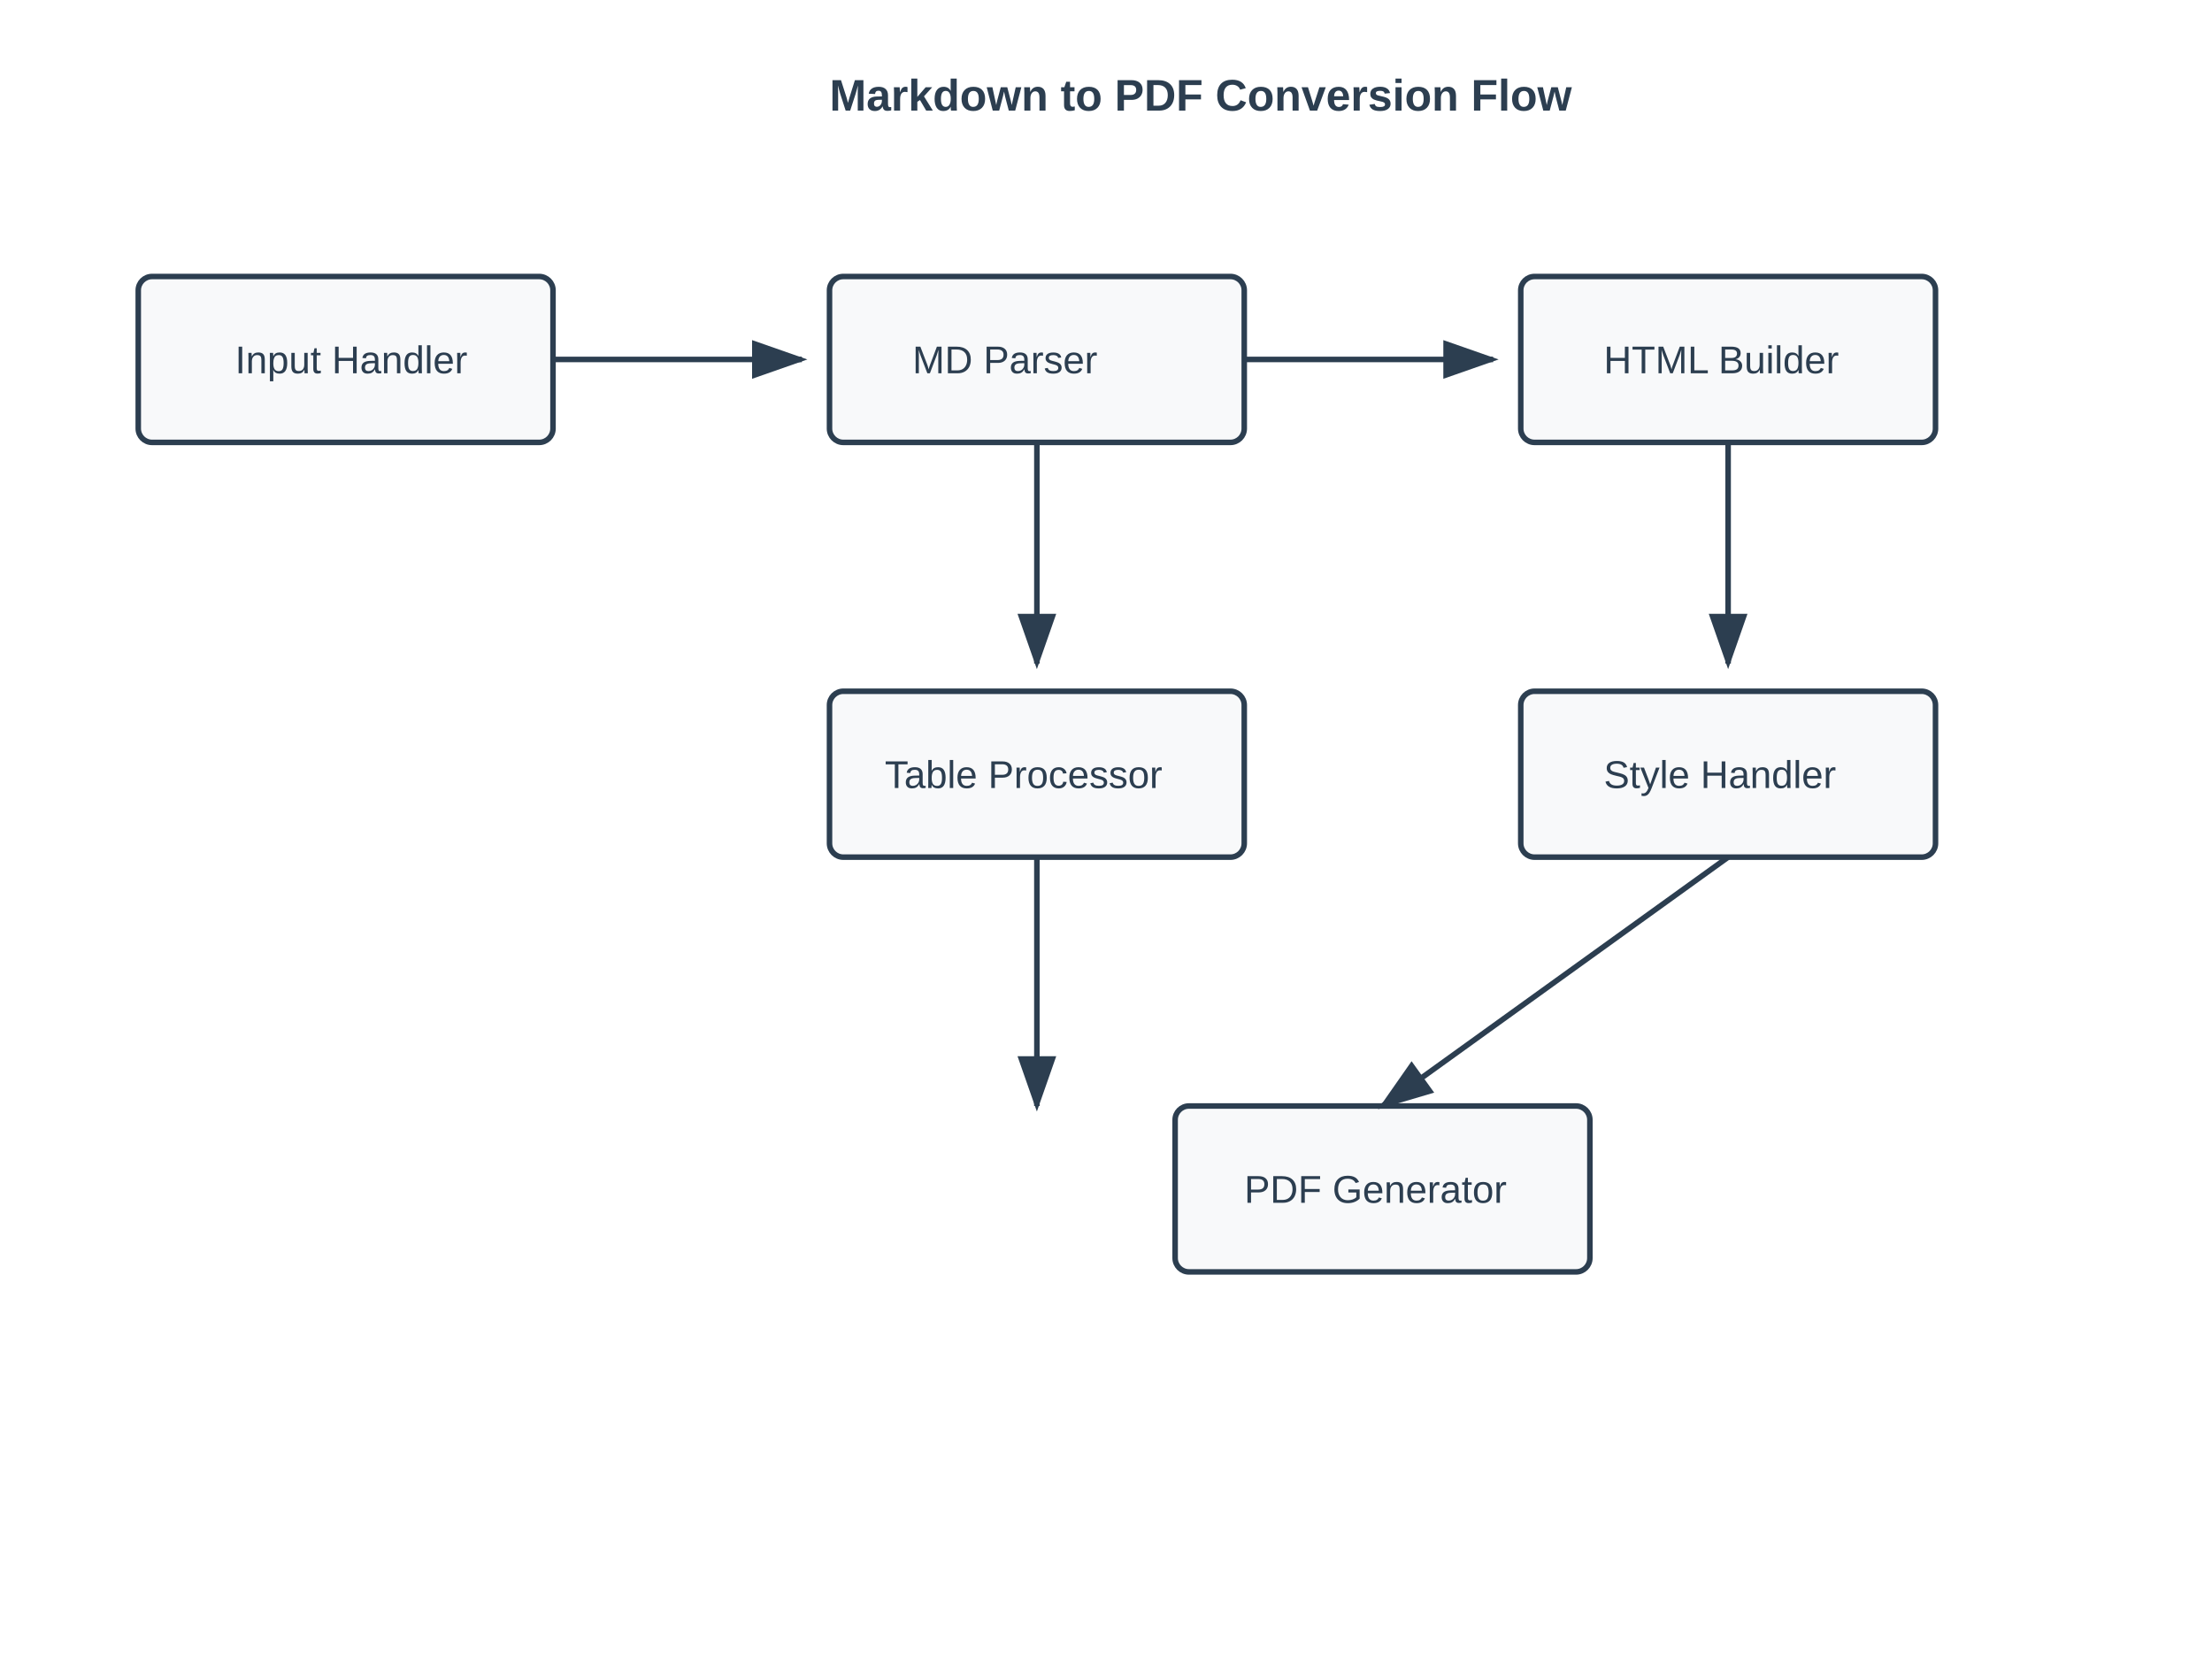
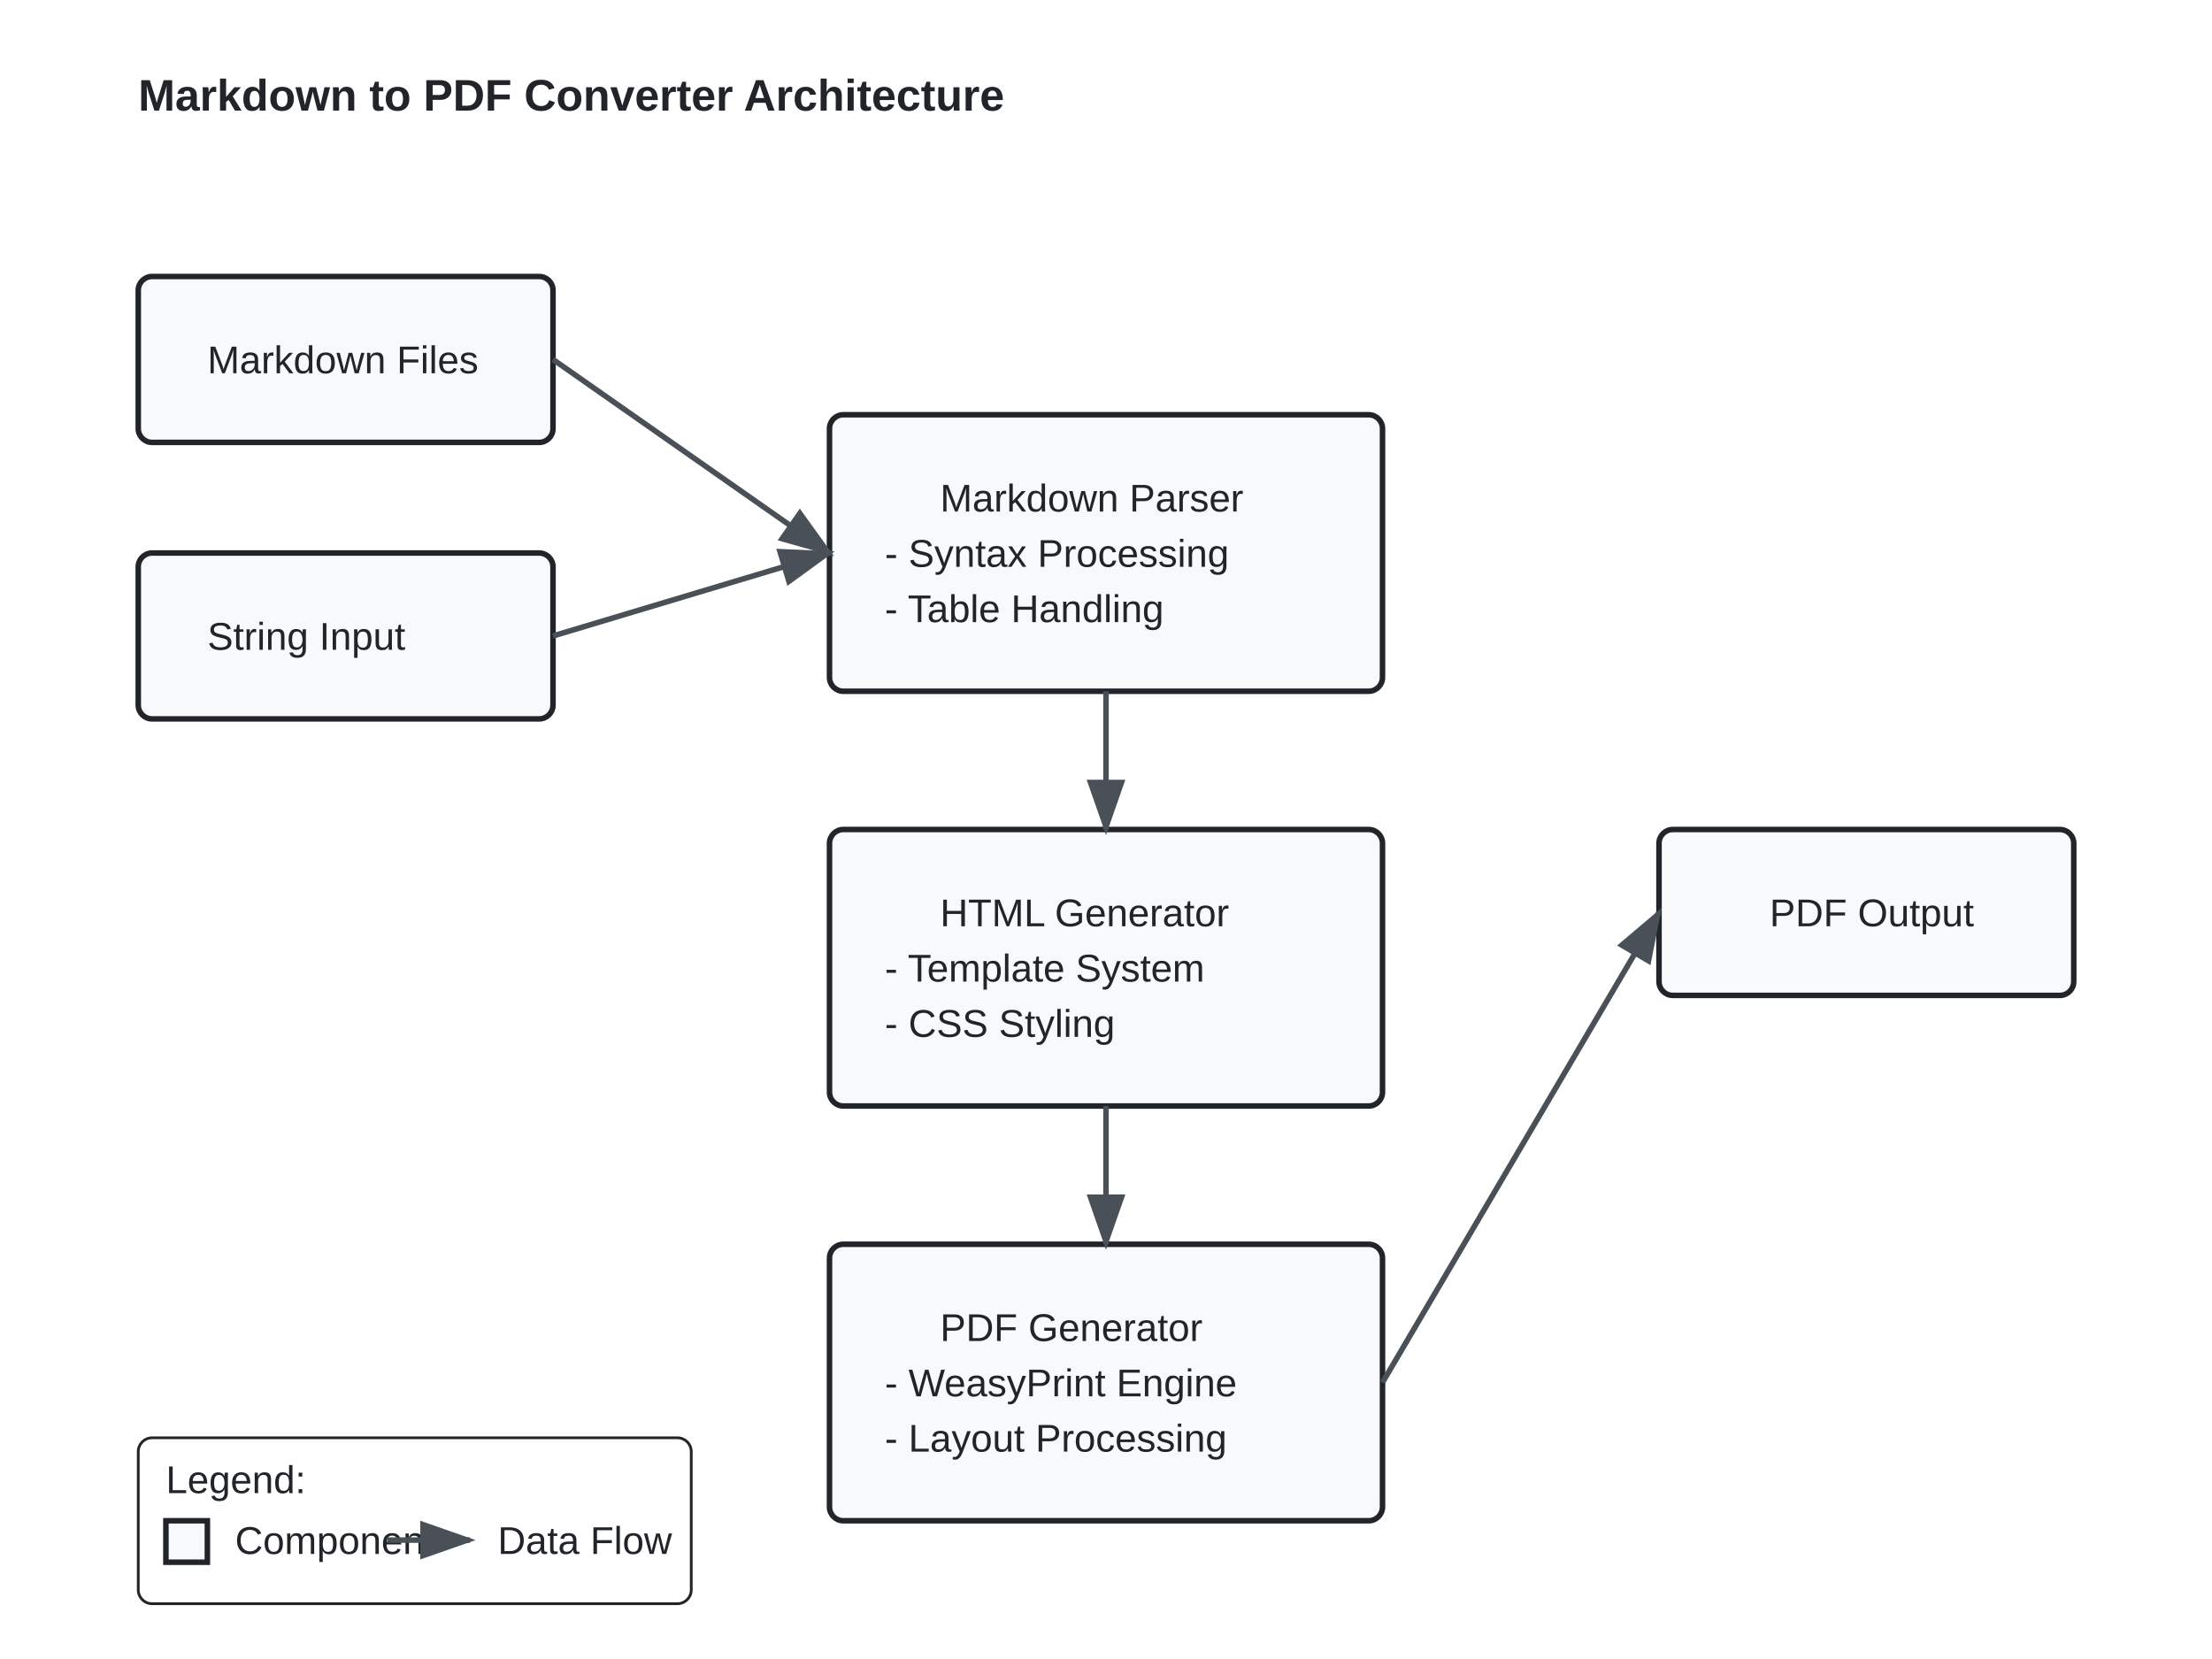
<svg xmlns="http://www.w3.org/2000/svg" width="800" height="600">
+   <style>
+         .component { fill: #f8f9fa; stroke: #212529; stroke-width: 2; }
+         .arrow { stroke: #495057; stroke-width: 2; marker-end: url(#arrowhead); }
+         .text { font-family: Arial; font-size: 14px; fill: #212529; }
+         .title { font-family: Arial; font-size: 16px; font-weight: bold; fill: #212529; }
+     </style>
  <defs>
-     <style>
-             .box { fill: #f8f9fa; stroke: #2c3e50; stroke-width: 2; }
-             .arrow { stroke: #2c3e50; stroke-width: 2; marker-end: url(#arrowhead); }
-             .text { font-family: Arial; font-size: 14px; fill: #2c3e50; }
-             .title { font-family: Arial; font-size: 16px; font-weight: bold; fill: #2c3e50; }
-         </style>
    <marker id="arrowhead" markerWidth="10" markerHeight="7" refX="9" refY="3.5" orient="auto">
-       <polygon points="0 0, 10 3.5, 0 7" fill="#2c3e50" />
+       <polygon points="0 0, 10 3.5, 0 7" fill="#495057" />
    </marker>
  </defs>
-   <text x="300" y="40" class="title">Markdown to PDF Conversion Flow</text>
-   <rect x="50" y="100" width="150" height="60" rx="5" class="box" />
-   <text x="85" y="135" class="text">Input Handler</text>
-   <rect x="300" y="100" width="150" height="60" rx="5" class="box" />
-   <text x="330" y="135" class="text">MD Parser</text>
-   <rect x="550" y="100" width="150" height="60" rx="5" class="box" />
-   <text x="580" y="135" class="text">HTML Builder</text>
-   <rect x="300" y="250" width="150" height="60" rx="5" class="box" />
-   <text x="320" y="285" class="text">Table Processor</text>
-   <rect x="550" y="250" width="150" height="60" rx="5" class="box" />
-   <text x="580" y="285" class="text">Style Handler</text>
-   <rect x="425" y="400" width="150" height="60" rx="5" class="box" />
-   <text x="450" y="435" class="text">PDF Generator</text>
-   <line x1="200" y1="130" x2="290" y2="130" class="arrow" />
-   <line x1="450" y1="130" x2="540" y2="130" class="arrow" />
-   <line x1="375" y1="160" x2="375" y2="240" class="arrow" />
-   <line x1="625" y1="160" x2="625" y2="240" class="arrow" />
-   <line x1="375" y1="310" x2="375" y2="400" class="arrow" />
-   <line x1="625" y1="310" x2="500" y2="400" class="arrow" />
+   <text x="50" y="40" class="title">Markdown to PDF Converter Architecture</text>
+   <rect x="50" y="100" width="150" height="60" rx="5" class="component" />
+   <text x="75" y="135" class="text">Markdown Files</text>
+   <rect x="50" y="200" width="150" height="60" rx="5" class="component" />
+   <text x="75" y="235" class="text">String Input</text>
+   <rect x="300" y="150" width="200" height="100" rx="5" class="component" />
+   <text x="340" y="185" class="text">Markdown Parser</text>
+   <text x="320" y="205" class="text">- Syntax Processing</text>
+   <text x="320" y="225" class="text">- Table Handling</text>
+   <rect x="300" y="300" width="200" height="100" rx="5" class="component" />
+   <text x="340" y="335" class="text">HTML Generator</text>
+   <text x="320" y="355" class="text">- Template System</text>
+   <text x="320" y="375" class="text">- CSS Styling</text>
+   <rect x="300" y="450" width="200" height="100" rx="5" class="component" />
+   <text x="340" y="485" class="text">PDF Generator</text>
+   <text x="320" y="505" class="text">- WeasyPrint Engine</text>
+   <text x="320" y="525" class="text">- Layout Processing</text>
+   <rect x="600" y="300" width="150" height="60" rx="5" class="component" />
+   <text x="640" y="335" class="text">PDF Output</text>
+   <line x1="200" y1="130" x2="300" y2="200" class="arrow" />
+   <line x1="200" y1="230" x2="300" y2="200" class="arrow" />
+   <line x1="400" y1="250" x2="400" y2="300" class="arrow" />
+   <line x1="400" y1="400" x2="400" y2="450" class="arrow" />
+   <line x1="500" y1="500" x2="600" y2="330" class="arrow" />
+   <rect x="50" y="520" width="200" height="60" rx="5" fill="none" stroke="#212529" />
+   <text x="60" y="540" class="text">Legend:</text>
+   <rect x="60" y="550" width="15" height="15" class="component" />
+   <text x="85" y="562" class="text">Component</text>
+   <line x1="140" y1="557" x2="170" y2="557" class="arrow" />
+   <text x="180" y="562" class="text">Data Flow</text>
</svg>
